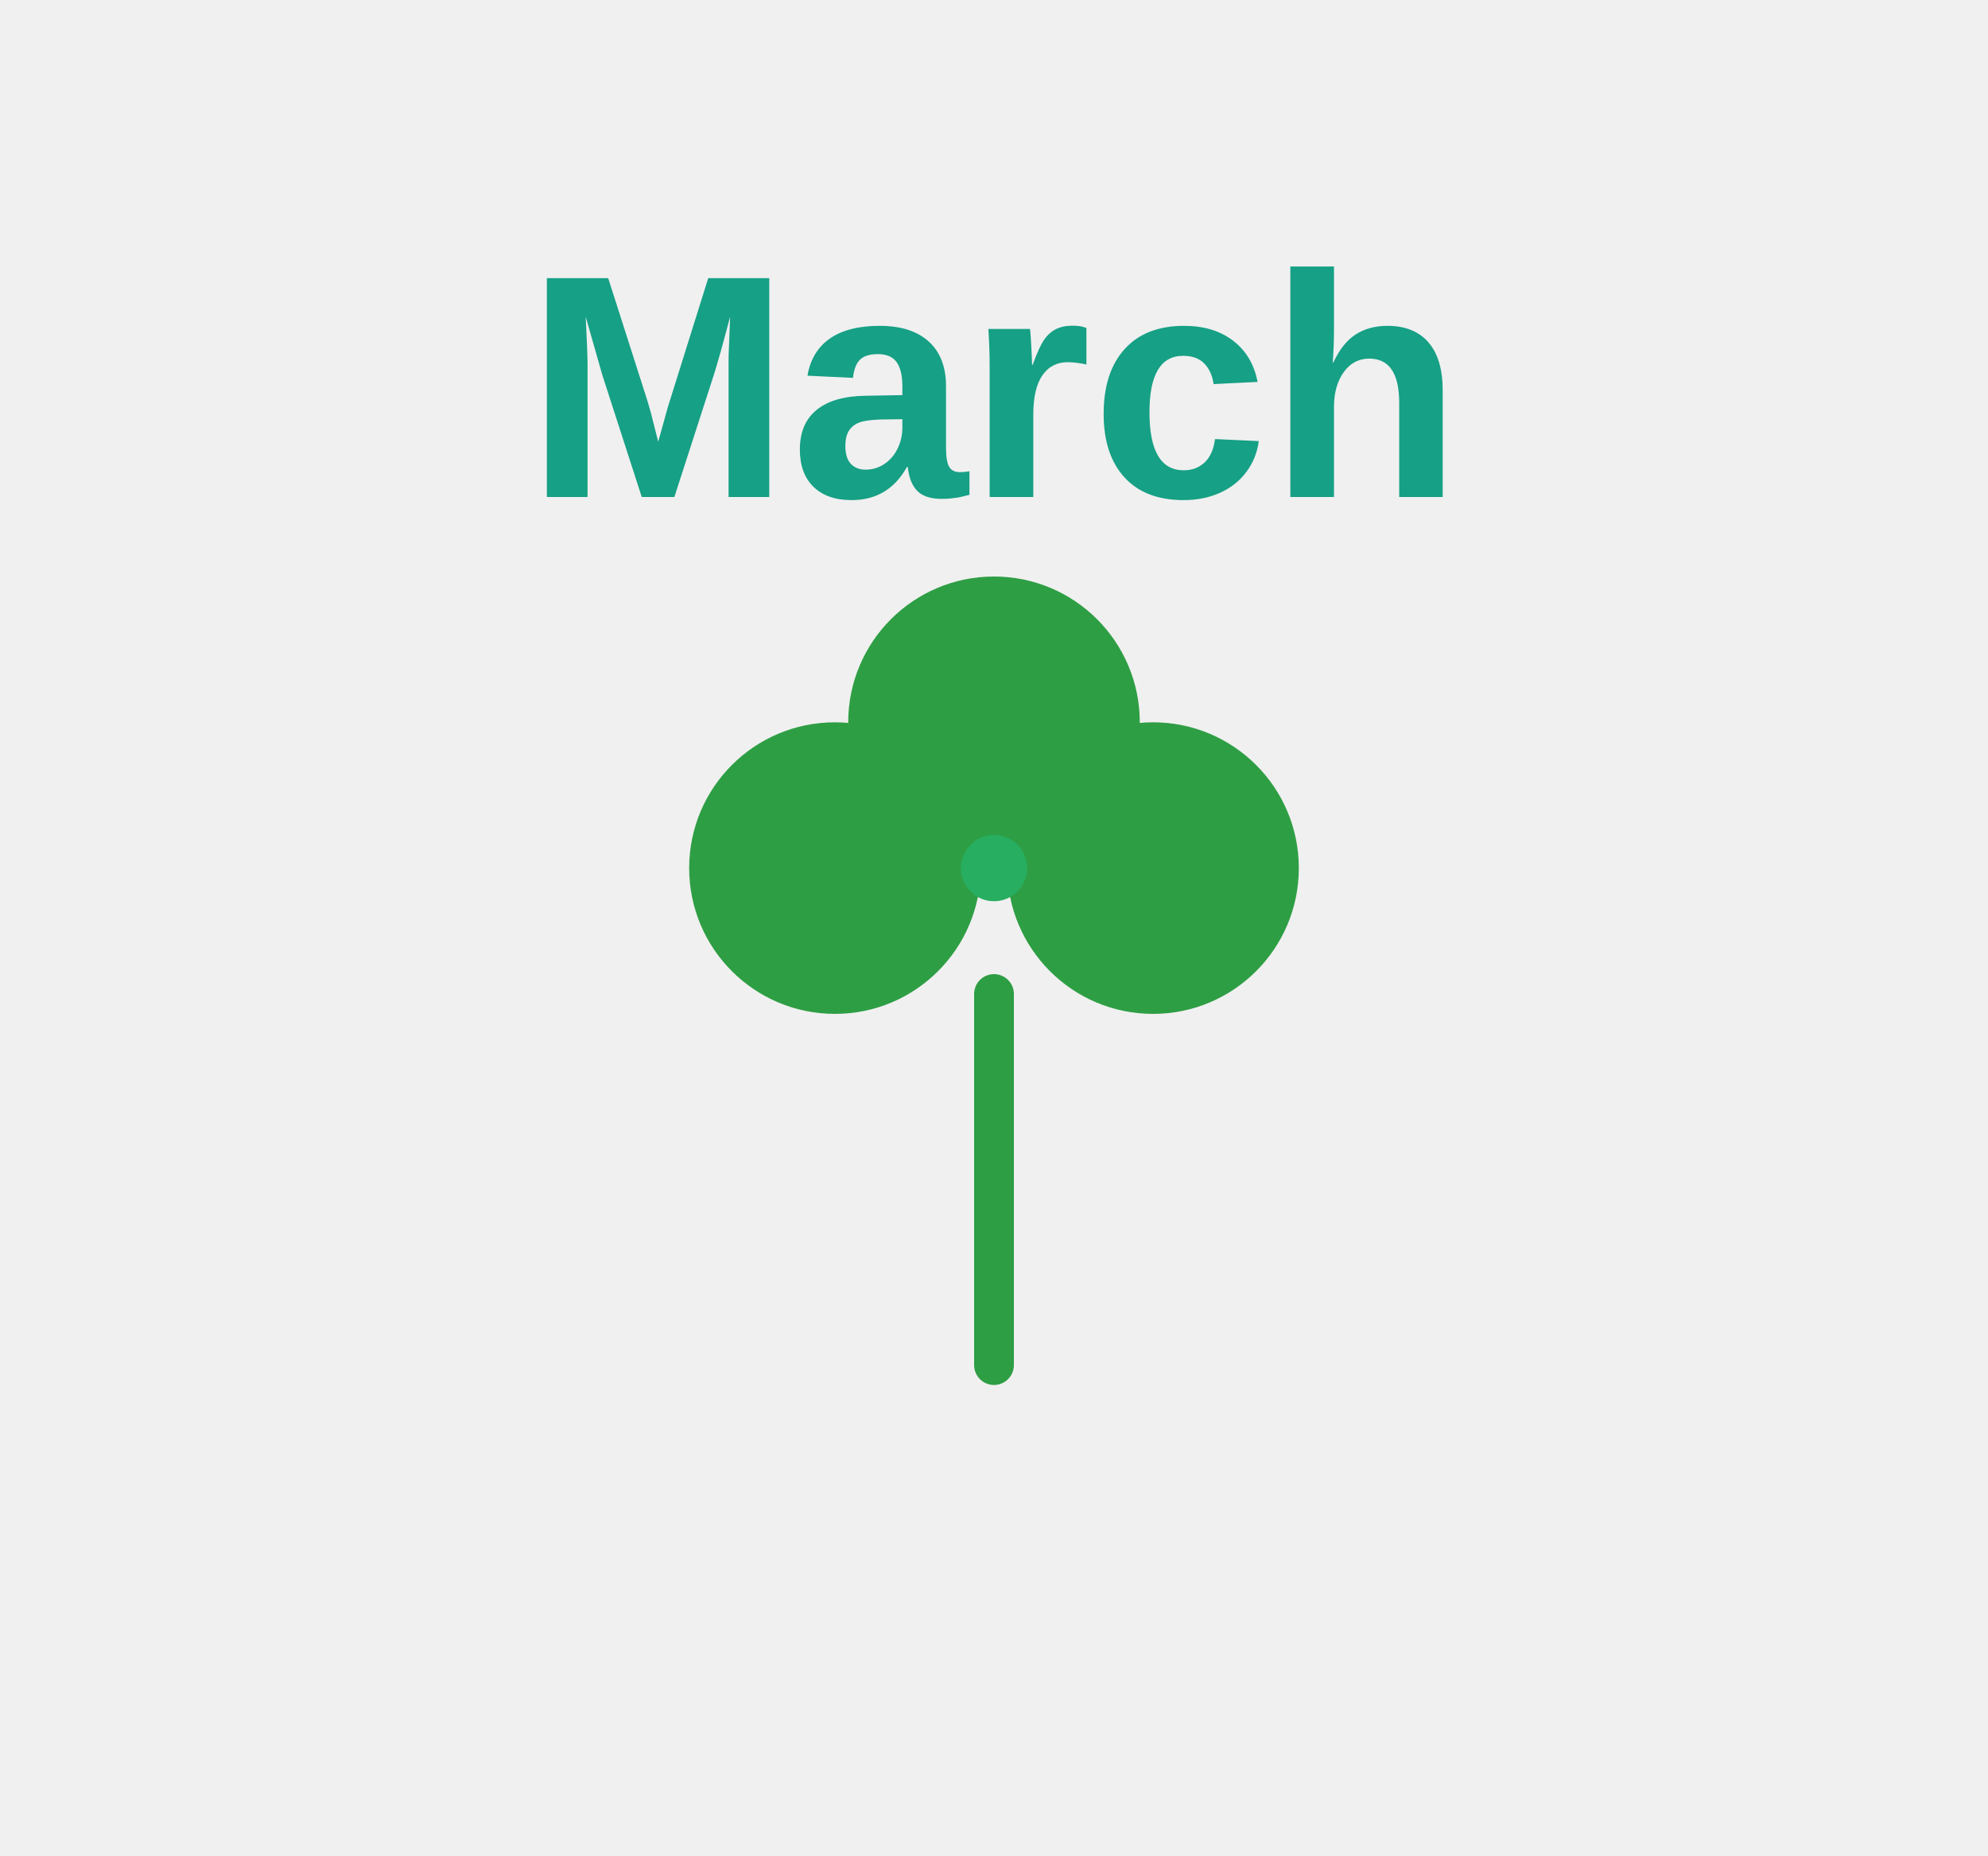
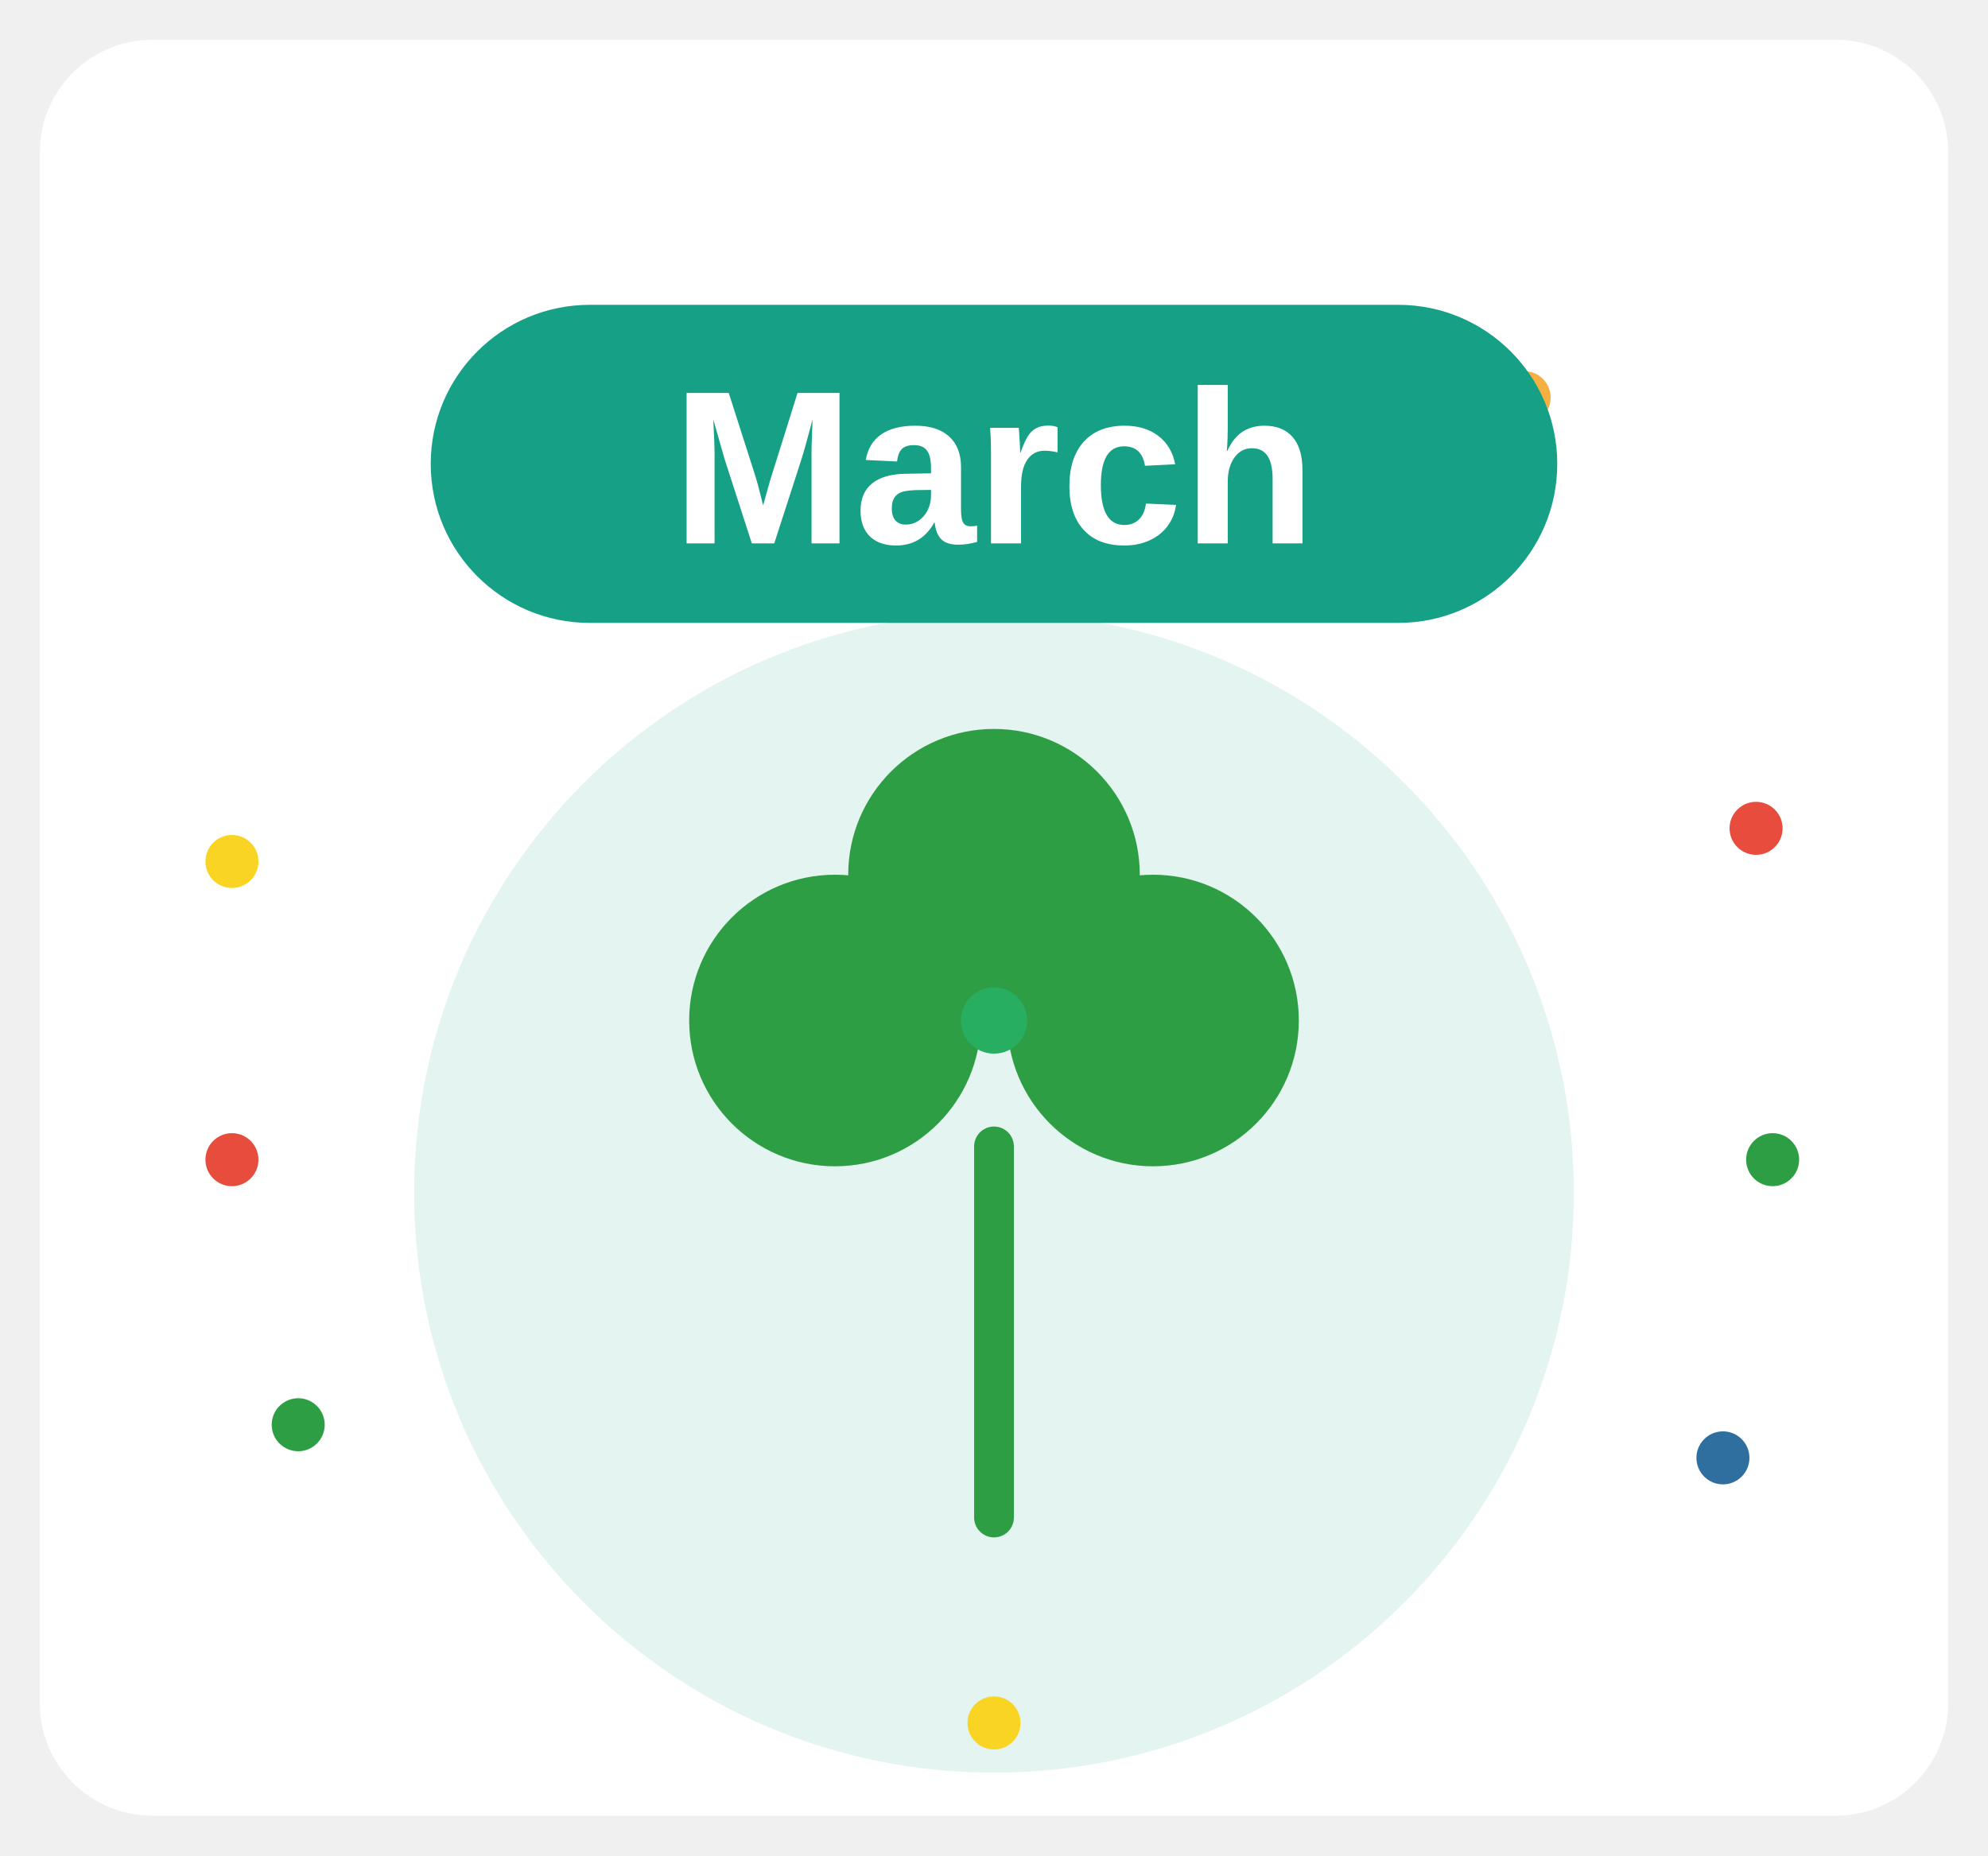
<svg xmlns="http://www.w3.org/2000/svg" viewBox="0 0 600 560" role="img" aria-label="March">
-   <text x="300.0" y="150" text-anchor="middle" font-family="Nunito, Arial, sans-serif" font-size="96" font-weight="800" fill="#16a085">March</text>
-   <path d="M300 300 L300 412" stroke="#2e9e44" stroke-width="12" stroke-linecap="round" />
-   <circle cx="252" cy="262" r="44" fill="#2e9e44" />
-   <circle cx="348" cy="262" r="44" fill="#2e9e44" />
-   <circle cx="300" cy="218" r="44" fill="#2e9e44" />
-   <circle cx="300" cy="262" r="10" fill="#27ae60" />
+   <rect x="12" y="12" width="576" height="536" rx="34" fill="#ffffff" />
+   <circle cx="300" cy="360" r="175" fill="#16a085" fill-opacity="0.12" />
+   <circle cx="70" cy="260" r="8" fill="#f9d423" />
+   <circle cx="530" cy="250" r="8" fill="#e74c3c" />
+   <circle cx="90" cy="430" r="8" fill="#2e9e44" />
+   <circle cx="520" cy="440" r="8" fill="#2f6f9f" />
+   <circle cx="150" cy="130" r="8" fill="#8e44ad" />
+   <circle cx="460" cy="120" r="8" fill="#f5b041" />
+   <circle cx="300" cy="520" r="8" fill="#f9d423" />
+   <circle cx="70" cy="350" r="8" fill="#e74c3c" />
+   <circle cx="535" cy="350" r="8" fill="#2e9e44" />
+   <rect x="130" y="92" width="340" height="96" rx="48" fill="#16a085" />
+   <text x="300" y="164" text-anchor="middle" font-family="Nunito, Arial, sans-serif" font-size="66" font-weight="800" fill="#ffffff">March</text>
+   <g transform="translate(0 46)">
+     <path d="M300 300 L300 412" stroke="#2e9e44" stroke-width="12" stroke-linecap="round" />
+     <circle cx="252" cy="262" r="44" fill="#2e9e44" />
+     <circle cx="348" cy="262" r="44" fill="#2e9e44" />
+     <circle cx="300" cy="218" r="44" fill="#2e9e44" />
+     <circle cx="300" cy="262" r="10" fill="#27ae60" />
+   </g>
</svg>
